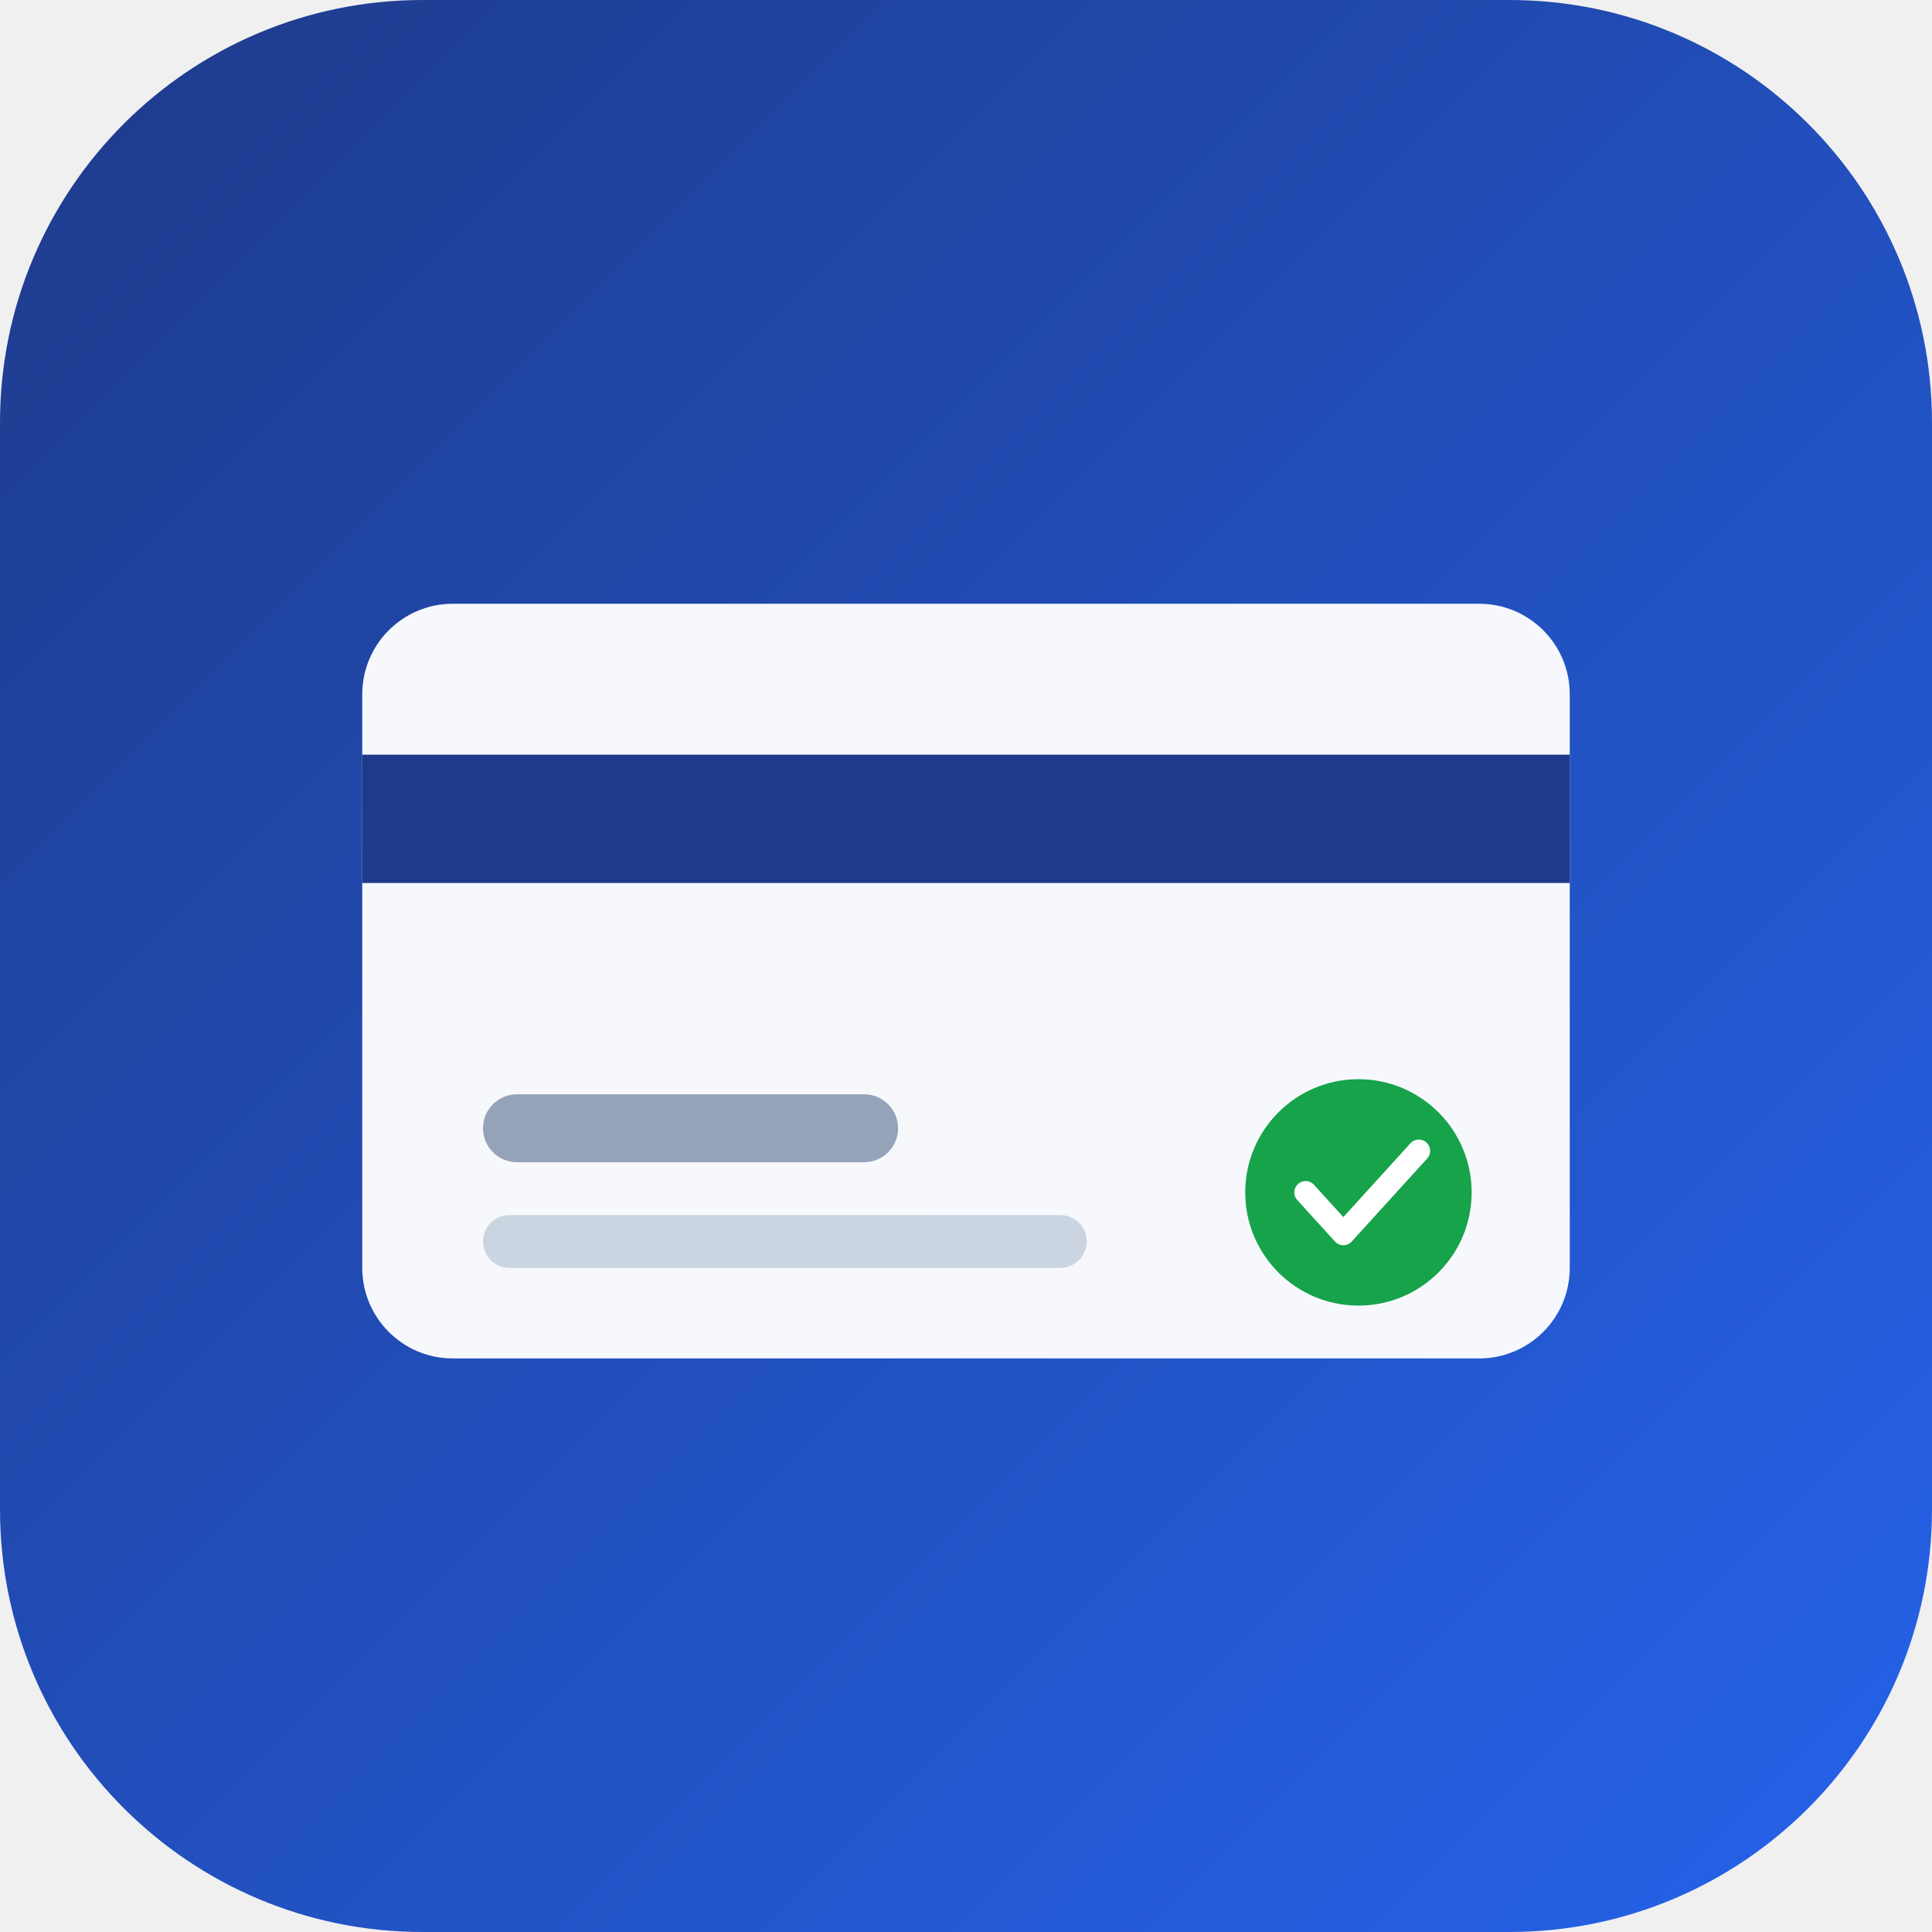
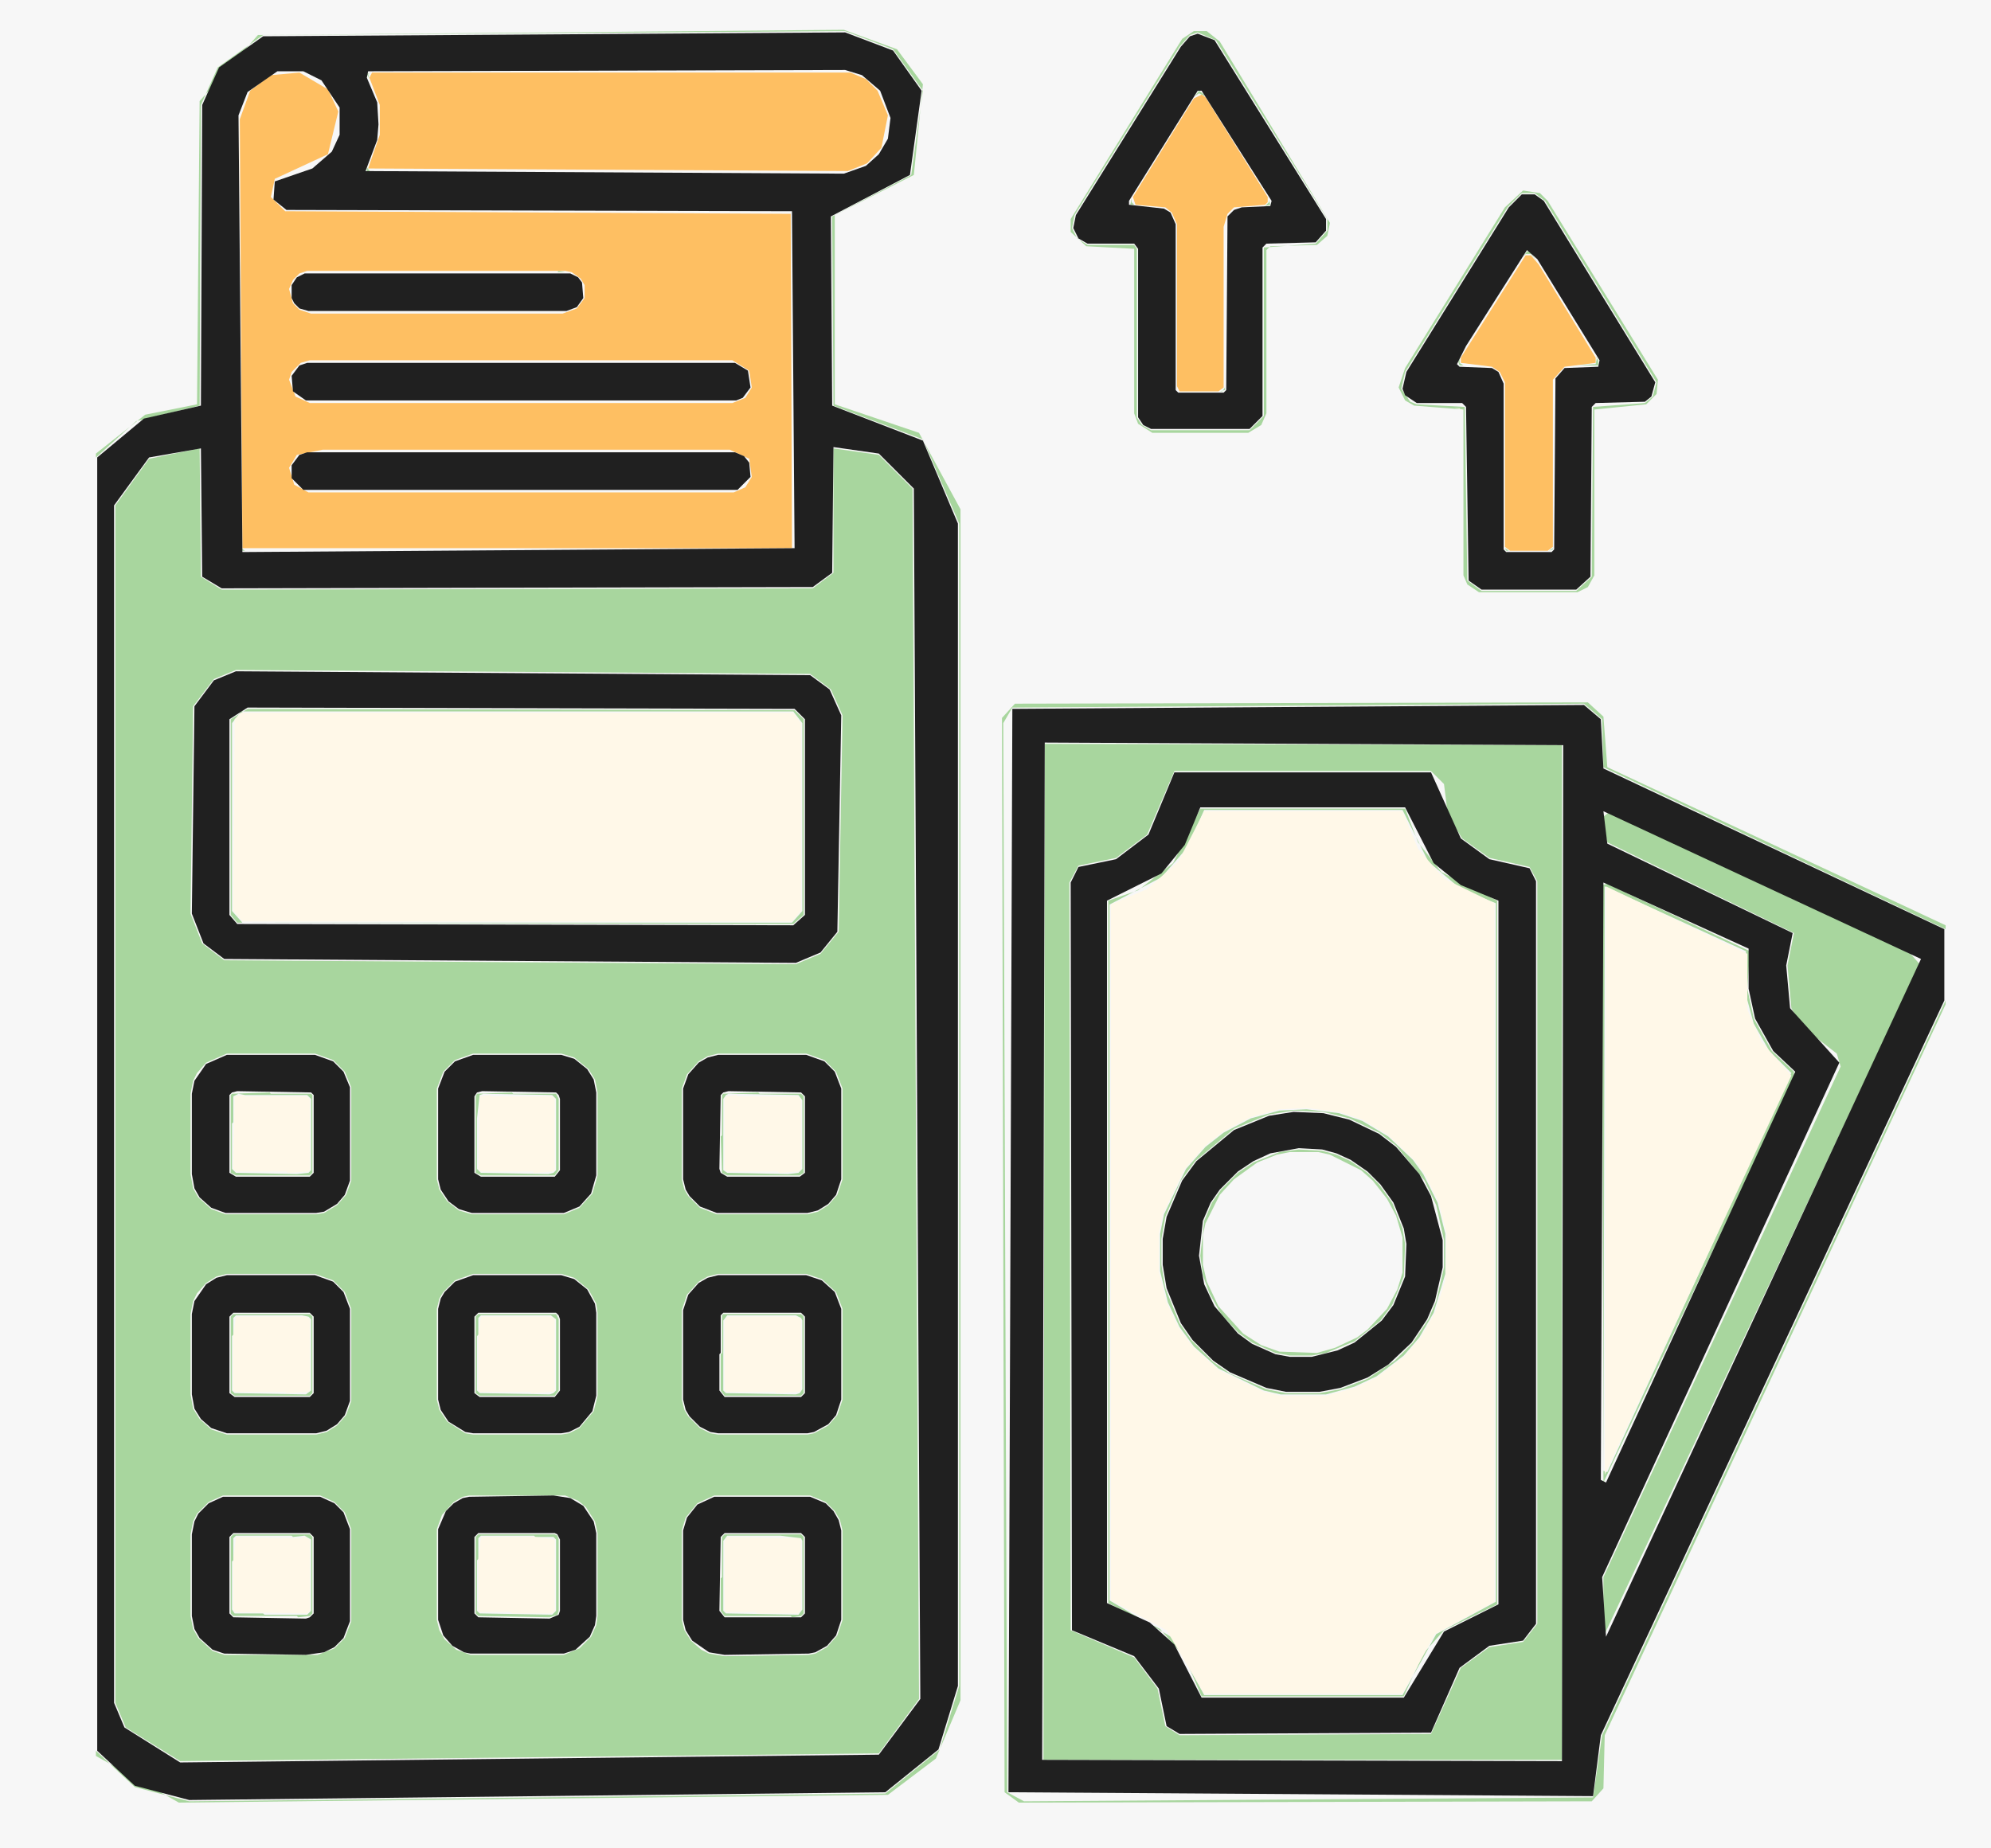
- <svg xmlns="http://www.w3.org/2000/svg" viewBox="0 0 512 512" width="512" height="512">
-   <defs>
-     <linearGradient id="g" x1="0%" y1="0%" x2="100%" y2="100%">
-       <stop offset="0%" stop-color="#1e3a8a" />
-       <stop offset="100%" stop-color="#2563eb" />
-     </linearGradient>
-   </defs>
-   <rect width="512" height="512" rx="112" fill="url(#g)" />
-   <rect x="96" y="160" width="320" height="200" rx="24" fill="#ffffff" opacity="0.96" />
-   <rect x="96" y="200" width="320" height="34" fill="#1e3a8a" />
-   <rect x="128" y="290" width="110" height="18" rx="9" fill="#94a3b8" />
-   <rect x="128" y="322" width="160" height="14" rx="7" fill="#cbd5e1" />
-   <circle cx="360" cy="316" r="30" fill="#16a34a" />
-   <path d="M346 316 l10 11 l20-22" stroke="#ffffff" stroke-width="6" fill="none" stroke-linecap="round" stroke-linejoin="round" />
+ <svg xmlns="http://www.w3.org/2000/svg" width="1536" height="1426" viewBox="0 0 1536 1426">
+   <rect width="1536" height="1426" fill="#F7F7F7" />
+   <path d="M 559 1184 L 557 1186 L 557 1217 L 556 1218 L 556 1243 L 559 1247 L 610 1247 L 611 1248 L 618 1247 L 620 1245 L 620 1186 L 618 1184 Z M 561 1185 L 602 1185 L 618 1187 L 619 1189 L 619 1242 L 616 1246 L 560 1245 L 558 1243 L 558 1189 Z" fill="#A8D69E" fill-rule="evenodd" />
+   <path d="M 367 1186 L 367 1245 L 369 1247 L 424 1248 L 430 1246 L 431 1243 L 431 1188 L 430 1185 L 428 1184 L 369 1184 Z M 371 1185 L 412 1185 L 413 1186 L 427 1186 L 429 1188 L 429 1243 L 426 1246 L 370 1245 L 368 1243 L 368 1204 L 369 1203 L 369 1187 Z" fill="#A8D69E" fill-rule="evenodd" />
+   <path d="M 180 1184 L 178 1186 L 178 1245 L 180 1247 L 229 1247 L 230 1248 L 239 1247 L 241 1245 L 241 1186 L 239 1184 Z M 182 1185 L 225 1185 L 226 1186 L 235 1185 L 240 1188 L 240 1243 L 237 1246 L 204 1246 L 203 1245 L 181 1245 L 179 1242 L 179 1205 L 180 1204 L 180 1187 Z" fill="#A8D69E" fill-rule="evenodd" />
+   <path d="M 558 1014 L 557 1015 L 557 1044 L 556 1045 L 556 1073 L 559 1077 L 618 1077 L 620 1075 L 620 1016 L 618 1014 Z M 561 1015 L 614 1015 L 618 1017 L 619 1019 L 619 1072 L 617 1075 L 614 1076 L 560 1075 L 558 1073 L 558 1019 Z" fill="#A8D69E" fill-rule="evenodd" />
+   <path d="M 369 1014 L 367 1016 L 367 1075 L 370 1077 L 428 1077 L 431 1073 L 431 1018 L 429 1014 Z M 371 1015 L 425 1015 L 429 1018 L 429 1073 L 427 1075 L 424 1076 L 370 1075 L 368 1073 L 368 1031 L 369 1030 L 369 1017 Z" fill="#A8D69E" fill-rule="evenodd" />
+   <path d="M 180 1014 L 178 1016 L 178 1075 L 181 1077 L 239 1077 L 241 1075 L 241 1016 L 239 1014 Z M 182 1015 L 233 1015 L 238 1016 L 240 1018 L 240 1073 L 236 1076 L 181 1075 L 179 1073 L 179 1031 L 180 1030 L 180 1017 Z" fill="#A8D69E" fill-rule="evenodd" />
+   <path d="M 1002 887 L 987 889 L 967 897 L 955 905 L 942 918 L 935 928 L 929 942 L 926 969 L 928 984 L 933 998 L 942 1014 L 955 1028 L 966 1036 L 984 1044 L 995 1046 L 1012 1046 L 1023 1044 L 1045 1035 L 1065 1019 L 1074 1007 L 1083 985 L 1084 960 L 1082 948 L 1074 928 L 1064 914 L 1055 905 L 1042 896 L 1031 891 L 1020 888 Z M 995 889 L 1017 889 L 1026 891 L 1050 903 L 1059 911 L 1070 925 L 1077 938 L 1082 955 L 1082 982 L 1078 995 L 1070 1010 L 1055 1026 L 1047 1032 L 1030 1040 L 1016 1044 L 987 1043 L 973 1038 L 959 1029 L 940 1008 L 931 989 L 928 976 L 928 953 L 930 944 L 941 922 L 952 910 L 970 897 L 985 891 Z" fill="#A8D69E" fill-rule="evenodd" />
+   <path d="M 987 857 L 965 863 L 944 874 L 930 885 L 915 902 L 898 937 L 895 952 L 895 981 L 901 1005 L 910 1024 L 921 1039 L 940 1056 L 975 1073 L 988 1076 L 1023 1076 L 1045 1070 L 1062 1062 L 1083 1046 L 1095 1032 L 1106 1013 L 1115 983 L 1115 952 L 1109 928 L 1098 906 L 1090 895 L 1071 877 L 1051 865 L 1033 859 L 1008 856 Z M 998 857 L 1021 858 L 1041 863 L 1064 874 L 1077 884 L 1099 911 L 1108 930 L 1114 957 L 1114 978 L 1108 1004 L 1102 1018 L 1090 1036 L 1076 1050 L 1055 1064 L 1034 1072 L 1018 1075 L 992 1075 L 977 1072 L 949 1060 L 936 1051 L 919 1034 L 910 1021 L 899 994 L 896 976 L 896 956 L 899 939 L 911 911 L 922 896 L 952 871 L 979 860 Z" fill="#A8D69E" fill-rule="evenodd" />
+   <path d="M 558 844 L 557 845 L 557 876 L 556 877 L 557 905 L 561 907 L 617 907 L 620 905 L 620 846 L 618 844 L 586 844 L 585 843 Z M 560 845 L 562 844 L 616 845 L 619 849 L 619 902 L 616 905 L 608 906 L 561 905 L 558 903 L 558 848 Z" fill="#A8D69E" fill-rule="evenodd" />
+   <path d="M 368 844 L 367 846 L 367 905 L 371 907 L 428 907 L 431 903 L 431 848 L 429 844 L 396 844 L 395 843 Z M 370 845 L 373 844 L 426 845 L 429 848 L 429 903 L 427 905 L 423 906 L 371 905 L 368 902 L 368 863 Z" fill="#A8D69E" fill-rule="evenodd" />
+   <path d="M 179 844 L 178 845 L 178 905 L 182 907 L 239 907 L 241 905 L 241 845 L 240 844 L 209 844 L 208 843 Z M 184 844 L 189 845 L 237 845 L 240 848 L 240 903 L 238 905 L 229 906 L 182 905 L 179 902 L 179 867 L 180 866 L 180 846 Z" fill="#A8D69E" fill-rule="evenodd" />
+   <path d="M 1240 682 L 1236 683 L 1237 1144 L 1384 832 L 1384 827 L 1367 811 L 1353 786 L 1348 763 L 1350 734 Z M 1238 684 L 1347 734 L 1347 768 L 1353 790 L 1365 811 L 1382 828 L 1240 1136 L 1237 1135 Z" fill="#A8D69E" fill-rule="evenodd" />
+   <path d="M 1241 627 L 1236 631 L 1240 650 L 1384 720 L 1379 745 L 1382 778 L 1390 792 L 1417 813 L 1420 823 L 1237 1217 L 1237 1263 L 1481 744 L 1473 735 Z" fill="#A8D69E" fill-rule="evenodd" />
+   <path d="M 926 624 L 905 666 L 878 687 L 855 695 L 855 1237 L 895 1257 L 914 1279 L 927 1309 L 1083 1309 L 1098 1276 L 1114 1258 L 1155 1238 L 1155 695 L 1112 673 L 1094 650 L 1084 624 Z M 929 625 L 1082 625 L 1102 665 L 1127 686 L 1154 697 L 1154 1236 L 1108 1261 L 1082 1308 L 929 1308 L 905 1264 L 856 1235 L 856 698 L 896 677 L 916 654 Z" fill="#A8D69E" fill-rule="evenodd" />
+   <path d="M 806 574 L 805 1358 L 1205 1358 L 1205 575 Z M 906 595 L 1104 595 L 1114 605 L 1117 629 L 1128 647 L 1149 662 L 1180 669 L 1186 680 L 1186 1253 L 1175 1267 L 1149 1271 L 1127 1287 L 1104 1338 L 910 1339 L 899 1332 L 893 1303 L 875 1279 L 826 1258 L 825 681 L 832 668 L 861 662 L 885 644 Z" fill="#A8D69E" fill-rule="evenodd" />
+   <path d="M 178 555 L 178 706 L 183 712 L 612 713 L 620 706 L 620 555 L 613 548 L 191 547 Z M 179 558 L 186 549 L 612 549 L 619 558 L 619 703 L 611 712 L 187 712 L 179 703 Z" fill="#A8D69E" fill-rule="evenodd" />
+   <path d="M 783 543 L 773 554 L 775 1383 L 786 1391 L 1228 1390 L 1237 1380 L 1238 1339 L 1501 775 L 1501 714 L 1240 592 L 1237 553 L 1225 542 Z M 781 546 L 1222 543 L 1236 555 L 1237 592 L 1501 717 L 1501 772 L 1236 1339 L 1229 1387 L 790 1390 L 777 1383 L 774 558 Z" fill="#A8D69E" fill-rule="evenodd" />
+   <path d="M 1161 423 L 1162 425 L 1164 425 Z" fill="#A8D69E" fill-rule="evenodd" />
+   <path d="M 612 421 L 610 425 L 576 425 L 610 425 Z" fill="#A8D69E" fill-rule="evenodd" />
+   <path d="M 1198 419 L 1198 423 L 1195 425 L 1198 424 Z" fill="#A8D69E" fill-rule="evenodd" />
+   <path d="M 185 419 L 185 422 L 187 425 L 271 425 L 189 425 L 186 423 Z" fill="#A8D69E" fill-rule="evenodd" />
+   <path d="M 115 354 L 89 390 L 89 1314 L 97 1333 L 139 1359 L 678 1353 L 709 1311 L 704 377 L 678 351 L 643 346 L 643 442 L 627 454 L 171 455 L 155 445 L 154 346 Z M 538 1160 L 551 1154 L 625 1154 L 637 1159 L 644 1166 L 648 1173 L 650 1181 L 650 1250 L 646 1262 L 638 1271 L 629 1276 L 624 1277 L 559 1278 L 547 1276 L 541 1273 L 533 1266 L 528 1258 L 526 1250 L 526 1181 L 529 1171 Z M 350 1159 L 357 1155 L 362 1154 L 436 1154 L 446 1158 L 452 1163 L 459 1174 L 461 1183 L 461 1247 L 460 1254 L 456 1263 L 447 1272 L 435 1277 L 363 1277 L 352 1273 L 343 1265 L 339 1258 L 337 1250 L 337 1180 L 341 1169 Z M 161 1159 L 172 1154 L 247 1154 L 258 1159 L 266 1167 L 271 1180 L 271 1251 L 266 1264 L 258 1272 L 245 1277 L 173 1277 L 164 1274 L 153 1264 L 149 1257 L 147 1247 L 147 1184 L 149 1174 L 152 1168 Z M 539 989 L 546 985 L 554 983 L 622 983 L 634 987 L 645 997 L 650 1010 L 650 1080 L 646 1092 L 639 1100 L 628 1106 L 623 1107 L 554 1107 L 548 1106 L 540 1102 L 531 1093 L 528 1088 L 526 1080 L 526 1011 L 530 999 Z M 351 988 L 365 983 L 433 983 L 443 986 L 454 995 L 460 1006 L 461 1013 L 461 1077 L 458 1089 L 447 1102 L 439 1106 L 433 1107 L 365 1107 L 359 1106 L 345 1097 L 339 1088 L 337 1080 L 337 1010 L 339 1002 L 342 997 Z M 159 990 L 167 985 L 175 983 L 243 983 L 257 988 L 266 997 L 271 1010 L 271 1081 L 267 1092 L 260 1100 L 252 1105 L 244 1107 L 175 1107 L 163 1103 L 154 1095 L 149 1087 L 147 1076 L 147 1014 L 149 1004 L 152 998 Z M 539 819 L 546 815 L 554 813 L 622 813 L 636 818 L 645 827 L 650 840 L 650 910 L 646 922 L 639 930 L 631 935 L 623 937 L 553 937 L 540 932 L 531 923 L 528 918 L 526 910 L 526 840 L 530 829 Z M 351 818 L 365 813 L 433 813 L 443 816 L 454 825 L 459 833 L 461 843 L 461 907 L 457 921 L 447 932 L 435 937 L 364 937 L 354 934 L 345 927 L 339 918 L 337 910 L 337 840 L 342 827 Z M 159 820 L 175 813 L 243 813 L 257 818 L 266 827 L 271 839 L 271 911 L 267 922 L 260 930 L 250 936 L 244 937 L 174 937 L 163 933 L 153 924 L 149 917 L 147 906 L 147 844 L 149 834 L 152 828 Z M 149 545 L 165 524 L 182 517 L 625 520 L 641 532 L 650 552 L 647 719 L 633 736 L 614 744 L 173 741 L 156 728 L 147 705 Z" fill="#A8D69E" fill-rule="evenodd" />
+   <path d="M 1125 279 L 1126 282 L 1141 282 L 1129 282 L 1126 280 L 1126 277 Z" fill="#A8D69E" fill-rule="evenodd" />
+   <path d="M 1233 278 L 1231 275 L 1232 276 L 1231 281 L 1217 282 L 1233 282 Z" fill="#A8D69E" fill-rule="evenodd" />
+   <path d="M 436 210 L 431 209 L 430 210 L 237 210 Z" fill="#A8D69E" fill-rule="evenodd" />
+   <path d="M 1175 198 L 1177 196 L 1181 196 L 1186 202 L 1180 194 L 1178 194 Z" fill="#A8D69E" fill-rule="evenodd" />
+   <path d="M 945 175 L 945 299 L 943 302 L 941 302 L 945 301 Z" fill="#A8D69E" fill-rule="evenodd" />
+   <path d="M 979 154 L 979 156 L 976 159 L 980 158 Z" fill="#A8D69E" fill-rule="evenodd" />
+   <path d="M 873 153 L 872 158 L 875 158 L 873 156 Z" fill="#A8D69E" fill-rule="evenodd" />
+   <path d="M 1175 147 L 1161 160 L 1084 284 L 1079 299 L 1084 309 L 1091 313 L 1129 316 L 1129 444 L 1132 451 L 1141 457 L 1217 457 L 1225 453 L 1230 444 L 1230 316 L 1270 312 L 1278 304 L 1279 293 L 1194 155 L 1188 149 Z M 1174 149 L 1184 149 L 1192 155 L 1278 295 L 1275 306 L 1269 311 L 1229 314 L 1228 445 L 1216 456 L 1143 456 L 1132 448 L 1130 314 L 1093 312 L 1088 310 L 1081 300 L 1084 287 L 1163 160 Z" fill="#A8D69E" fill-rule="evenodd" />
+   <path d="M 283 129 L 283 132 L 285 133 L 512 133 L 286 133 Z" fill="#A8D69E" fill-rule="evenodd" />
+   <path d="M 922 74 L 925 72 L 929 74 L 929 73 L 925 70 Z" fill="#A8D69E" fill-rule="evenodd" />
+   <path d="M 670 62 L 678 70 L 681 75 L 678 70 Z" fill="#A8D69E" fill-rule="evenodd" />
+   <path d="M 286 56 L 283 57 L 285 61 L 284 57 Z" fill="#A8D69E" fill-rule="evenodd" />
+   <path d="M 921 24 L 912 30 L 826 169 L 826 179 L 838 190 L 875 192 L 875 319 L 878 327 L 889 334 L 963 334 L 973 328 L 977 319 L 977 193 L 980 190 L 1016 189 L 1024 182 L 1026 172 L 941 32 L 931 24 Z M 924 25 L 938 31 L 1024 169 L 1024 178 L 1015 188 L 975 191 L 975 321 L 964 332 L 888 332 L 881 328 L 877 322 L 877 192 L 875 189 L 839 189 L 831 184 L 827 176 L 829 166 L 910 36 L 918 27 Z" fill="#A8D69E" fill-rule="evenodd" />
+   <path d="M 199 27 L 154 78 L 152 312 L 112 320 L 74 350 L 74 1355 L 138 1391 L 685 1385 L 722 1357 L 741 1312 L 741 393 L 709 334 L 644 312 L 644 166 L 705 135 L 712 65 L 692 38 L 651 23 Z M 203 27 L 652 24 L 689 38 L 712 70 L 703 135 L 642 167 L 643 313 L 712 339 L 740 404 L 740 1301 L 725 1350 L 683 1384 L 146 1390 L 104 1379 L 74 1351 L 74 353 L 105 325 L 154 313 L 155 81 L 168 52 Z" fill="#A8D69E" fill-rule="evenodd" />
+   <path d="M 1177 197 L 1127 276 L 1127 280 L 1151 283 L 1157 287 L 1161 295 L 1161 422 L 1165 425 L 1194 425 L 1198 422 L 1198 293 L 1207 283 L 1231 280 L 1231 276 L 1187 204 L 1181 197 Z" fill="#FEBF62" fill-rule="evenodd" />
+   <path d="M 927 73 L 921 76 L 874 152 L 876 158 L 899 160 L 904 164 L 908 173 L 908 298 L 910 302 L 940 302 L 944 299 L 944 175 L 947 165 L 952 160 L 976 158 L 978 156 L 978 152 L 930 75 Z" fill="#FEBF62" fill-rule="evenodd" />
+   <path d="M 284 130 L 654 132 L 669 126 L 680 114 L 685 89 L 677 70 L 668 61 L 656 56 L 287 56 L 285 60 L 293 81 L 293 104 Z" fill="#FEBF62" fill-rule="evenodd" />
+   <path d="M 193 70 L 185 92 L 187 423 L 611 423 L 610 165 L 220 163 L 209 152 L 212 138 L 253 119 L 261 86 L 253 69 L 231 56 L 209 58 Z M 223 361 L 229 351 L 249 347 L 563 347 L 578 354 L 580 368 L 575 376 L 566 380 L 238 380 L 227 374 Z M 223 293 L 225 287 L 232 280 L 239 278 L 565 278 L 578 286 L 580 299 L 575 307 L 565 311 L 239 311 L 228 306 Z M 223 223 L 226 216 L 231 211 L 237 209 L 436 209 L 441 210 L 448 215 L 451 220 L 451 230 L 445 238 L 434 242 L 240 242 L 231 239 L 226 234 Z" fill="#FEBF62" fill-rule="evenodd" />
+   <path d="M 561 1186 L 559 1189 L 559 1243 L 560 1244 L 583 1244 L 584 1245 L 616 1245 L 618 1242 L 618 1189 L 617 1187 Z" fill="#FFF8E8" fill-rule="evenodd" />
+   <path d="M 371 1186 L 369 1204 L 369 1243 L 370 1244 L 394 1244 L 395 1245 L 426 1245 L 428 1243 L 428 1188 L 412 1186 Z" fill="#FFF8E8" fill-rule="evenodd" />
+   <path d="M 182 1186 L 180 1205 L 180 1242 L 181 1244 L 237 1245 L 239 1243 L 239 1188 L 235 1186 L 232 1187 Z" fill="#FFF8E8" fill-rule="evenodd" />
+   <path d="M 561 1016 L 559 1019 L 559 1073 L 560 1074 L 598 1074 L 599 1075 L 617 1074 L 618 1072 L 618 1019 L 617 1017 L 614 1016 Z" fill="#FFF8E8" fill-rule="evenodd" />
+   <path d="M 371 1016 L 369 1031 L 369 1073 L 370 1074 L 409 1074 L 410 1075 L 427 1074 L 428 1073 L 428 1018 L 425 1016 Z" fill="#FFF8E8" fill-rule="evenodd" />
+   <path d="M 182 1016 L 180 1031 L 180 1073 L 181 1074 L 220 1074 L 221 1075 L 238 1074 L 239 1073 L 239 1018 L 236 1016 Z" fill="#FFF8E8" fill-rule="evenodd" />
+   <path d="M 560 846 L 559 848 L 559 903 L 561 904 L 600 904 L 601 905 L 616 904 L 618 902 L 618 849 L 616 846 L 569 846 L 568 845 Z" fill="#FFF8E8" fill-rule="evenodd" />
+   <path d="M 370 846 L 369 902 L 371 904 L 411 904 L 412 905 L 427 904 L 428 903 L 428 848 L 426 846 L 379 846 L 378 845 Z" fill="#FFF8E8" fill-rule="evenodd" />
+   <path d="M 181 846 L 180 902 L 182 904 L 221 904 L 222 905 L 238 904 L 239 903 L 239 848 L 237 846 L 189 846 L 188 845 Z" fill="#FFF8E8" fill-rule="evenodd" />
+   <path d="M 1239 684 L 1238 1138 L 1382 830 L 1359 804 L 1348 779 L 1348 736 Z" fill="#FFF8E8" fill-rule="evenodd" />
+   <path d="M 929 626 L 909 665 L 885 686 L 857 698 L 857 1235 L 900 1258 L 929 1307 L 1082 1307 L 1107 1261 L 1153 1236 L 1153 697 L 1114 678 L 1094 655 L 1082 626 Z M 987 856 L 1008 855 L 1033 858 L 1051 864 L 1071 876 L 1091 895 L 1099 906 L 1110 928 L 1116 952 L 1115 988 L 1107 1013 L 1096 1032 L 1083 1047 L 1062 1063 L 1045 1071 L 1023 1077 L 988 1077 L 975 1074 L 940 1057 L 920 1039 L 909 1024 L 900 1005 L 894 981 L 894 952 L 897 937 L 914 902 L 930 884 L 944 873 L 965 862 Z" fill="#FFF8E8" fill-rule="evenodd" />
+   <path d="M 181 555 L 180 703 L 187 711 L 611 711 L 618 703 L 618 558 L 612 550 L 186 550 Z" fill="#FFF8E8" fill-rule="evenodd" />
+   <path d="M 1239 315 L 1231 316 L 1231 443 L 1231 316 Z" fill="#FFF8E8" fill-rule="evenodd" />
+   <path d="M 1122 315 L 1126 315 L 1128 317 L 1128 441 L 1128 316 Z" fill="#FFF8E8" fill-rule="evenodd" />
+   <path d="M 538 1161 L 530 1171 L 527 1181 L 527 1250 L 529 1258 L 534 1266 L 547 1275 L 559 1277 L 624 1276 L 629 1275 L 638 1270 L 645 1262 L 649 1250 L 649 1181 L 647 1173 L 643 1166 L 637 1160 L 625 1155 L 551 1155 Z M 559 1183 L 618 1183 L 621 1186 L 621 1245 L 618 1248 L 559 1248 L 555 1243 L 556 1186 Z" fill="#202020" fill-rule="evenodd" />
+   <path d="M 161 1160 L 153 1168 L 150 1174 L 148 1184 L 148 1247 L 150 1257 L 154 1264 L 164 1273 L 173 1276 L 236 1277 L 250 1275 L 258 1271 L 265 1264 L 270 1251 L 270 1180 L 265 1167 L 258 1160 L 247 1155 L 172 1155 Z M 180 1183 L 239 1183 L 242 1186 L 242 1245 L 239 1248 L 236 1249 L 180 1248 L 177 1245 L 177 1186 Z" fill="#202020" fill-rule="evenodd" />
+   <path d="M 450 1162 L 440 1156 L 427 1154 L 362 1155 L 357 1156 L 350 1160 L 344 1166 L 338 1180 L 338 1250 L 342 1262 L 349 1270 L 358 1275 L 363 1276 L 435 1276 L 444 1273 L 455 1263 L 459 1254 L 460 1247 L 460 1183 L 458 1174 Z M 366 1186 L 369 1183 L 428 1183 L 430 1184 L 432 1188 L 432 1243 L 431 1246 L 424 1249 L 369 1248 L 366 1245 Z" fill="#202020" fill-rule="evenodd" />
+   <path d="M 539 990 L 531 999 L 527 1011 L 527 1080 L 529 1088 L 532 1093 L 540 1101 L 548 1105 L 554 1106 L 623 1106 L 628 1105 L 639 1099 L 645 1092 L 649 1080 L 649 1010 L 644 997 L 634 988 L 622 984 L 554 984 L 546 986 Z M 558 1013 L 618 1013 L 621 1016 L 621 1075 L 618 1078 L 559 1078 L 555 1073 L 555 1045 L 556 1044 L 556 1015 Z" fill="#202020" fill-rule="evenodd" />
+   <path d="M 351 989 L 343 997 L 340 1002 L 338 1010 L 338 1080 L 340 1088 L 346 1097 L 359 1105 L 365 1106 L 433 1106 L 439 1105 L 447 1101 L 457 1089 L 460 1077 L 460 1013 L 459 1006 L 453 995 L 443 987 L 433 984 L 365 984 Z M 369 1013 L 429 1013 L 431 1015 L 432 1018 L 432 1073 L 428 1078 L 370 1078 L 366 1075 L 366 1016 Z" fill="#202020" fill-rule="evenodd" />
+   <path d="M 159 991 L 150 1004 L 148 1014 L 148 1076 L 150 1087 L 155 1095 L 163 1102 L 175 1106 L 244 1106 L 252 1104 L 260 1099 L 266 1092 L 270 1081 L 270 1010 L 265 997 L 257 989 L 243 984 L 175 984 L 167 986 Z M 180 1013 L 239 1013 L 242 1016 L 242 1075 L 239 1078 L 181 1078 L 177 1075 L 177 1016 Z" fill="#202020" fill-rule="evenodd" />
+   <path d="M 998 858 L 979 861 L 952 872 L 923 896 L 912 911 L 900 939 L 897 956 L 897 976 L 900 994 L 911 1021 L 920 1034 L 936 1050 L 949 1059 L 977 1071 L 992 1074 L 1018 1074 L 1034 1071 L 1055 1063 L 1071 1053 L 1089 1036 L 1101 1018 L 1107 1004 L 1113 978 L 1113 957 L 1104 923 L 1095 906 L 1077 885 L 1064 875 L 1041 864 L 1021 859 Z M 1002 886 L 1020 887 L 1031 890 L 1042 895 L 1055 904 L 1065 914 L 1075 928 L 1083 948 L 1085 960 L 1084 985 L 1075 1007 L 1066 1019 L 1045 1036 L 1032 1042 L 1012 1047 L 995 1047 L 984 1045 L 966 1037 L 955 1029 L 937 1008 L 929 991 L 925 969 L 928 942 L 934 928 L 941 918 L 955 904 L 967 896 L 980 890 Z" fill="#202020" fill-rule="evenodd" />
+   <path d="M 539 820 L 531 829 L 527 840 L 527 910 L 529 918 L 532 923 L 540 931 L 553 936 L 623 936 L 631 934 L 639 929 L 645 922 L 649 910 L 649 840 L 644 827 L 636 819 L 622 814 L 554 814 L 546 816 Z M 558 843 L 562 842 L 618 843 L 621 846 L 621 905 L 617 908 L 561 908 L 556 905 L 555 902 L 556 845 Z" fill="#202020" fill-rule="evenodd" />
+   <path d="M 351 819 L 343 827 L 338 840 L 338 910 L 340 918 L 346 927 L 354 933 L 364 936 L 435 936 L 447 931 L 456 921 L 460 907 L 460 843 L 458 833 L 453 825 L 443 817 L 433 814 L 365 814 Z M 368 843 L 372 842 L 429 843 L 431 845 L 432 848 L 432 903 L 428 908 L 371 908 L 366 905 L 366 846 Z" fill="#202020" fill-rule="evenodd" />
+   <path d="M 159 821 L 150 834 L 148 844 L 148 906 L 150 917 L 154 924 L 163 932 L 174 936 L 244 936 L 250 935 L 260 929 L 266 922 L 270 911 L 270 839 L 265 827 L 257 819 L 243 814 L 175 814 Z M 179 843 L 183 842 L 240 843 L 242 845 L 242 905 L 239 908 L 182 908 L 177 905 L 177 845 Z" fill="#202020" fill-rule="evenodd" />
+   <path d="M 906 596 L 886 644 L 861 663 L 832 669 L 826 681 L 827 1258 L 875 1278 L 894 1303 L 900 1332 L 910 1338 L 1104 1337 L 1126 1287 L 1149 1270 L 1175 1266 L 1185 1253 L 1185 680 L 1180 670 L 1149 663 L 1127 647 L 1104 596 Z M 926 623 L 1084 623 L 1106 666 L 1127 683 L 1156 695 L 1156 1238 L 1114 1259 L 1083 1310 L 927 1310 L 906 1269 L 887 1252 L 854 1237 L 854 695 L 896 674 L 914 652 Z" fill="#202020" fill-rule="evenodd" />
+   <path d="M 781 547 L 778 1383 L 1229 1386 L 1235 1339 L 1500 772 L 1500 717 L 1237 593 L 1235 555 L 1222 544 Z M 1237 681 L 1349 732 L 1349 763 L 1354 786 L 1368 811 L 1385 827 L 1239 1144 L 1235 1142 Z M 1237 626 L 1482 740 L 1239 1263 L 1236 1217 L 1419 820 L 1381 778 L 1378 745 L 1383 720 L 1240 651 Z M 806 573 L 1206 575 L 1205 1359 L 804 1358 Z" fill="#202020" fill-rule="evenodd" />
+   <path d="M 150 545 L 148 705 L 157 728 L 173 740 L 614 743 L 633 735 L 646 719 L 649 552 L 640 532 L 625 521 L 182 518 L 165 525 Z M 177 555 L 191 546 L 613 547 L 621 555 L 621 706 L 612 714 L 183 713 L 177 706 Z" fill="#202020" fill-rule="evenodd" />
+   <path d="M 225 359 L 225 369 L 234 378 L 569 378 L 579 368 L 578 357 L 574 352 L 567 349 L 237 349 L 231 351 Z" fill="#202020" fill-rule="evenodd" />
+   <path d="M 225 290 L 226 302 L 236 309 L 568 309 L 573 307 L 579 299 L 577 286 L 567 280 L 237 280 L 231 282 Z" fill="#202020" fill-rule="evenodd" />
+   <path d="M 225 220 L 225 230 L 227 234 L 231 238 L 238 240 L 437 240 L 445 237 L 450 230 L 449 218 L 446 214 L 440 211 L 235 211 L 229 214 Z" fill="#202020" fill-rule="evenodd" />
+   <path d="M 1174 150 L 1164 160 L 1085 287 L 1082 300 L 1084 305 L 1093 311 L 1128 311 L 1131 314 L 1133 448 L 1143 455 L 1216 455 L 1227 445 L 1228 314 L 1231 311 L 1269 310 L 1274 306 L 1277 295 L 1191 155 L 1184 150 Z M 1178 193 L 1186 200 L 1234 278 L 1233 283 L 1207 284 L 1200 292 L 1199 424 L 1197 426 L 1162 426 L 1160 424 L 1160 296 L 1156 287 L 1151 284 L 1126 283 L 1124 281 L 1131 267 Z" fill="#202020" fill-rule="evenodd" />
+   <path d="M 924 26 L 918 28 L 911 36 L 830 166 L 828 176 L 832 184 L 839 188 L 875 188 L 878 192 L 878 322 L 882 328 L 888 331 L 964 331 L 974 321 L 974 191 L 977 188 L 1015 187 L 1023 178 L 1023 169 L 937 31 Z M 924 70 L 927 70 L 981 155 L 980 159 L 958 160 L 952 162 L 947 167 L 946 301 L 944 303 L 909 303 L 907 301 L 907 173 L 903 164 L 898 161 L 871 158 L 871 155 Z" fill="#202020" fill-rule="evenodd" />
+   <path d="M 203 28 L 169 52 L 156 81 L 155 313 L 111 323 L 75 353 L 75 1351 L 104 1378 L 146 1389 L 683 1383 L 724 1350 L 739 1301 L 739 404 L 712 340 L 642 313 L 641 167 L 702 135 L 711 70 L 689 39 L 652 25 Z M 115 353 L 155 346 L 156 445 L 171 454 L 627 453 L 642 442 L 643 345 L 678 350 L 705 377 L 710 1311 L 678 1354 L 139 1360 L 96 1333 L 88 1314 L 88 390 Z M 687 91 L 685 107 L 678 119 L 668 128 L 651 134 L 282 132 L 291 108 L 292 96 L 291 79 L 283 60 L 284 55 L 652 54 L 665 58 L 679 70 Z M 191 71 L 214 55 L 234 55 L 248 62 L 262 83 L 262 104 L 256 117 L 241 130 L 212 140 L 211 154 L 221 162 L 611 163 L 613 423 L 187 426 L 184 89 Z" fill="#202020" fill-rule="evenodd" />
</svg>
